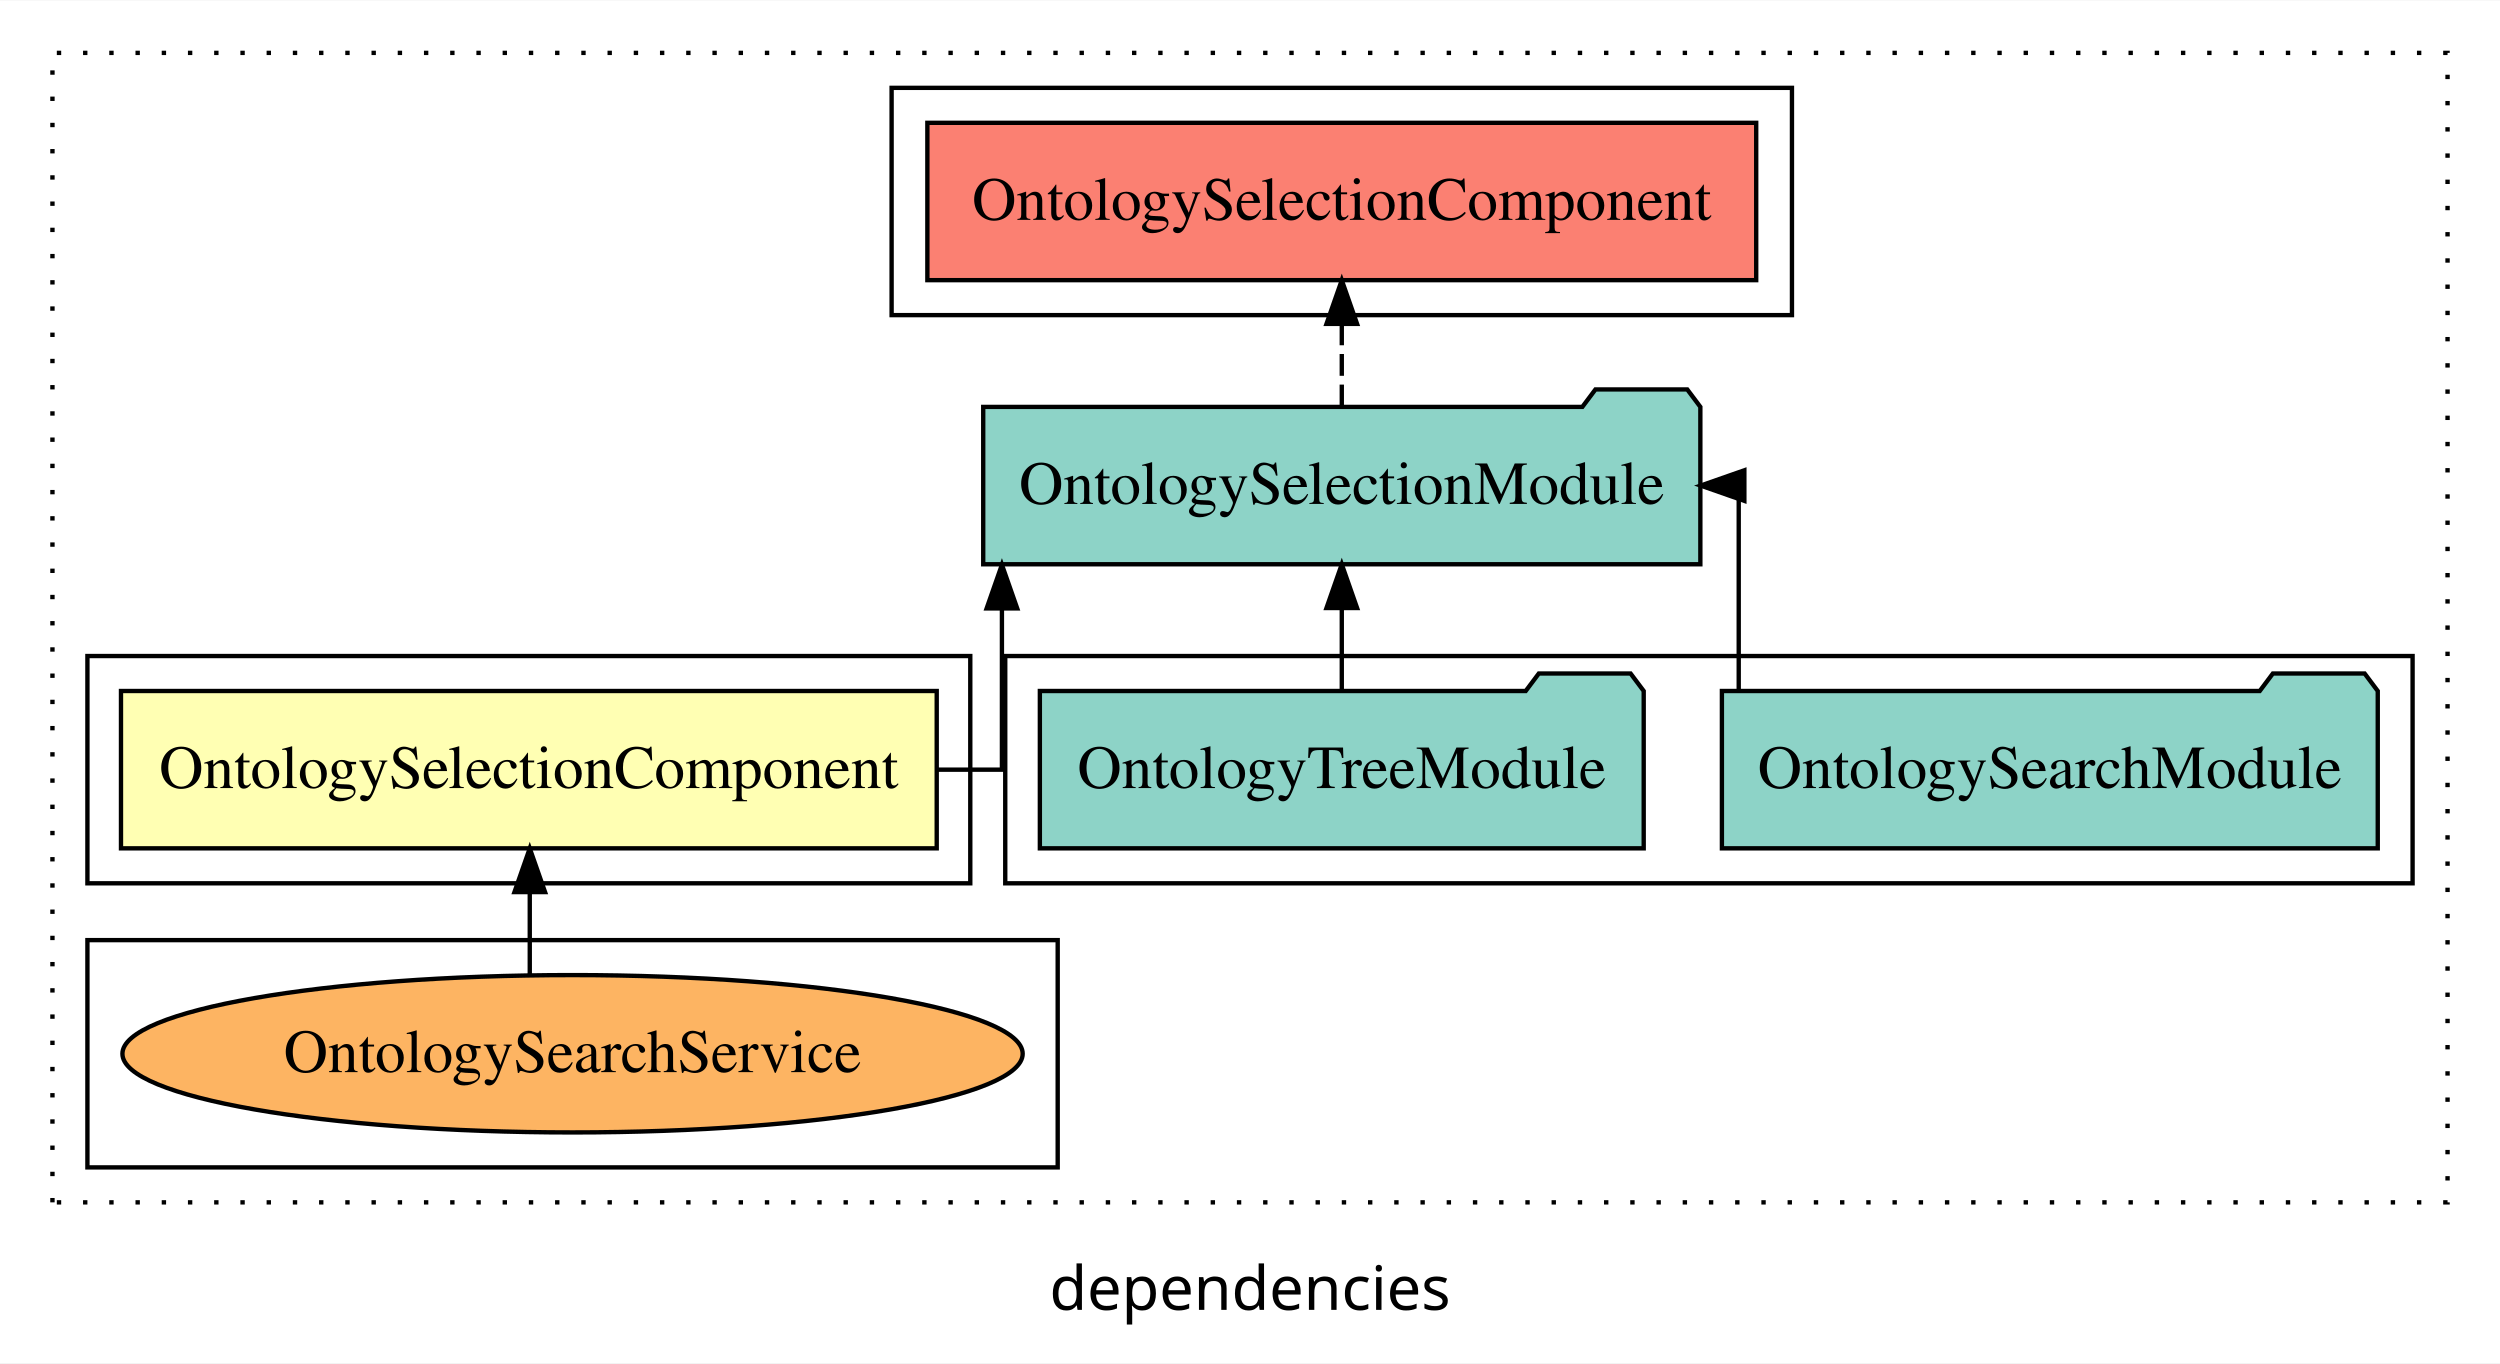
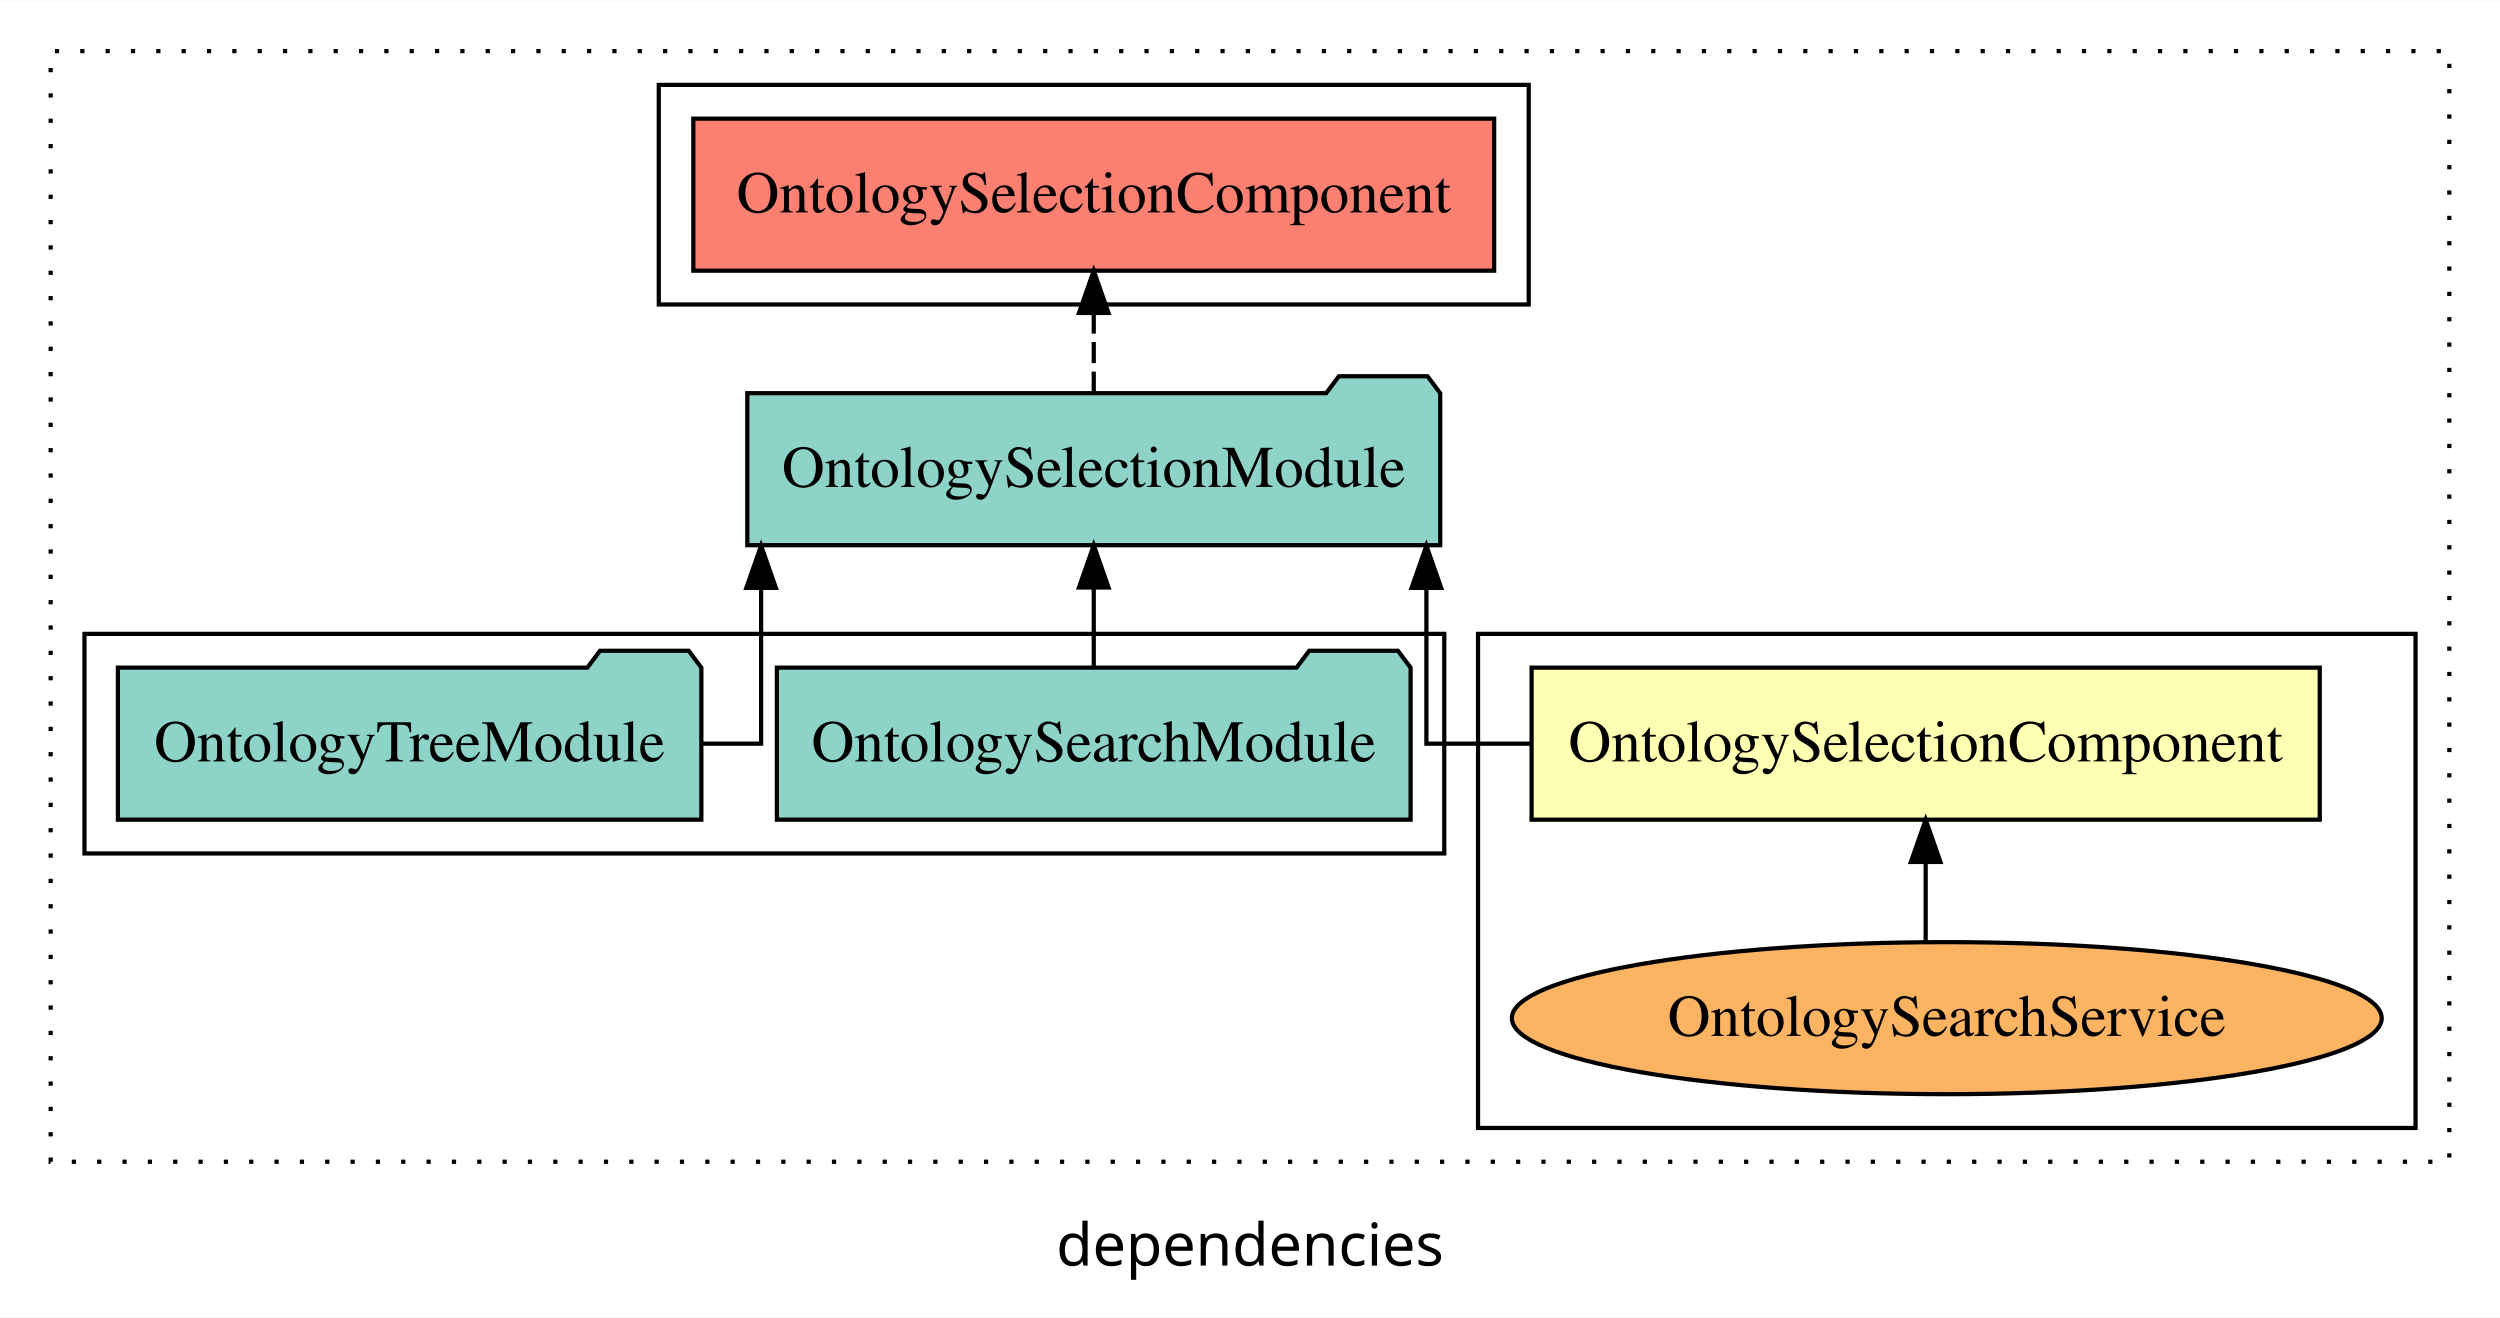
- <svg xmlns="http://www.w3.org/2000/svg" width="572pt" height="312pt" viewBox="0.00 0.00 572.00 311.80">
+ <svg xmlns="http://www.w3.org/2000/svg" width="592pt" height="312pt" viewBox="0.00 0.00 592.00 311.80">
  <g id="graph0" class="graph" transform="scale(1 1) rotate(0) translate(4 307.8)">
-     <polygon fill="white" stroke="transparent" points="-4,4 -4,-307.8 568,-307.8 568,4 -4,4" />
-     <text text-anchor="middle" x="282" y="-8.2" font-family="sans-serif" font-size="14.00">dependencies</text>
+     <polygon fill="white" stroke="transparent" points="-4,4 -4,-307.8 588,-307.8 588,4 -4,4" />
+     <text text-anchor="middle" x="292" y="-8.2" font-family="sans-serif" font-size="14.00">dependencies</text>
    <g id="clust1" class="cluster">
-       <polygon fill="none" stroke="black" stroke-dasharray="1,5" points="8,-32.8 8,-295.8 556,-295.8 556,-32.8 8,-32.8" />
+       <polygon fill="none" stroke="black" stroke-dasharray="1,5" points="8,-32.8 8,-295.8 576,-295.8 576,-32.8 8,-32.8" />
    </g>
-     <g id="clust2" class="cluster">
-       <polygon fill="none" stroke="black" points="16,-105.8 16,-157.8 218,-157.8 218,-105.8 16,-105.8" />
+     <g id="clust5" class="cluster">
+       <polygon fill="none" stroke="black" points="152,-235.8 152,-287.8 358,-287.8 358,-235.8 152,-235.8" />
+     </g>
+     <g id="clust3" class="cluster">
+       <polygon fill="none" stroke="black" points="346,-40.8 346,-157.8 568,-157.8 568,-40.8 346,-40.8" />
    </g>
    <g id="clust4" class="cluster">
-       <polygon fill="none" stroke="black" points="226,-105.8 226,-157.8 548,-157.8 548,-105.8 226,-105.8" />
-     </g>
-     <g id="clust5" class="cluster">
-       <polygon fill="none" stroke="black" points="200,-235.8 200,-287.8 406,-287.8 406,-235.8 200,-235.8" />
-     </g>
-     <g id="clust3" class="cluster">
-       <polygon fill="none" stroke="black" points="16,-40.8 16,-92.8 238,-92.8 238,-40.8 16,-40.8" />
+       <polygon fill="none" stroke="black" points="16,-105.8 16,-157.8 338,-157.8 338,-105.8 16,-105.8" />
    </g>
    <g id="node1" class="node">
-       <polygon fill="#ffffb3" stroke="black" points="210.32,-149.8 23.68,-149.8 23.68,-113.8 210.32,-113.8 210.32,-149.8" />
-       <text text-anchor="middle" x="117" y="-127.6" font-family="Times,serif" font-size="14.00">OntologySelectionComponent</text>
+       <polygon fill="#ffffb3" stroke="black" points="545.32,-149.8 358.68,-149.8 358.68,-113.8 545.32,-113.8 545.32,-149.8" />
+       <text text-anchor="middle" x="452" y="-127.6" font-family="Times,serif" font-size="14.00">OntologySelectionComponent</text>
    </g>
    <g id="node2" class="node">
-       <polygon fill="#8dd3c7" stroke="black" points="385.04,-214.8 382.04,-218.8 361.04,-218.8 358.04,-214.8 220.96,-214.8 220.96,-178.8 385.04,-178.8 385.04,-214.8" />
-       <text text-anchor="middle" x="303" y="-192.6" font-family="Times,serif" font-size="14.00">OntologySelectionModule</text>
+       <polygon fill="#8dd3c7" stroke="black" points="337.04,-214.8 334.04,-218.8 313.04,-218.8 310.04,-214.8 172.96,-214.8 172.96,-178.8 337.04,-178.8 337.04,-214.8" />
+       <text text-anchor="middle" x="255" y="-192.6" font-family="Times,serif" font-size="14.00">OntologySelectionModule</text>
    </g>
    <g id="edge1" class="edge">
-       <path fill="none" stroke="black" d="M210.19,-131.8C219.29,-131.8 225.24,-131.8 225.24,-131.8 225.24,-131.8 225.24,-168.69 225.24,-168.69" />
-       <polygon fill="black" stroke="black" points="221.74,-168.69 225.24,-178.69 228.74,-168.69 221.74,-168.69" />
+       <path fill="none" stroke="black" d="M358.84,-131.8C344.19,-131.8 333.77,-131.8 333.77,-131.8 333.77,-131.8 333.77,-168.69 333.77,-168.69" />
+       <polygon fill="black" stroke="black" points="330.27,-168.69 333.77,-178.69 337.27,-168.69 330.27,-168.69" />
    </g>
    <g id="node6" class="node">
-       <polygon fill="#fb8072" stroke="black" points="397.82,-279.8 208.18,-279.8 208.18,-243.8 397.82,-243.8 397.82,-279.8" />
-       <text text-anchor="middle" x="303" y="-257.6" font-family="Times,serif" font-size="14.00">OntologySelectionComponent </text>
+       <polygon fill="#fb8072" stroke="black" points="349.82,-279.8 160.18,-279.8 160.18,-243.8 349.82,-243.8 349.82,-279.8" />
+       <text text-anchor="middle" x="255" y="-257.6" font-family="Times,serif" font-size="14.00">OntologySelectionComponent </text>
    </g>
    <g id="edge5" class="edge">
-       <path fill="none" stroke="black" stroke-dasharray="5,2" d="M303,-214.91C303,-214.91 303,-233.79 303,-233.79" />
-       <polygon fill="black" stroke="black" points="299.5,-233.79 303,-243.79 306.5,-233.79 299.5,-233.79" />
+       <path fill="none" stroke="black" stroke-dasharray="5,2" d="M255,-214.91C255,-214.91 255,-233.79 255,-233.79" />
+       <polygon fill="black" stroke="black" points="251.5,-233.79 255,-243.79 258.5,-233.79 251.5,-233.79" />
    </g>
    <g id="node3" class="node">
-       <ellipse fill="#fdb462" stroke="black" cx="127" cy="-66.8" rx="102.99" ry="18" />
-       <text text-anchor="middle" x="127" y="-62.6" font-family="Times,serif" font-size="14.00">OntologySearchService</text>
+       <ellipse fill="#fdb462" stroke="black" cx="457" cy="-66.8" rx="102.99" ry="18" />
+       <text text-anchor="middle" x="457" y="-62.6" font-family="Times,serif" font-size="14.00">OntologySearchService</text>
    </g>
    <g id="edge2" class="edge">
-       <path fill="none" stroke="black" d="M117.21,-84.91C117.21,-84.91 117.21,-103.79 117.21,-103.79" />
-       <polygon fill="black" stroke="black" points="113.71,-103.79 117.21,-113.79 120.71,-103.79 113.71,-103.79" />
+       <path fill="none" stroke="black" d="M452,-84.91C452,-84.91 452,-103.79 452,-103.79" />
+       <polygon fill="black" stroke="black" points="448.5,-103.79 452,-113.79 455.5,-103.79 448.5,-103.79" />
    </g>
    <g id="node4" class="node">
-       <polygon fill="#8dd3c7" stroke="black" points="540.03,-149.8 537.03,-153.8 516.03,-153.8 513.03,-149.8 389.97,-149.8 389.97,-113.8 540.03,-113.8 540.03,-149.8" />
-       <text text-anchor="middle" x="465" y="-127.6" font-family="Times,serif" font-size="14.00">OntologySearchModule</text>
+       <polygon fill="#8dd3c7" stroke="black" points="330.03,-149.8 327.03,-153.8 306.03,-153.8 303.03,-149.8 179.97,-149.8 179.97,-113.8 330.03,-113.8 330.03,-149.8" />
+       <text text-anchor="middle" x="255" y="-127.6" font-family="Times,serif" font-size="14.00">OntologySearchModule</text>
    </g>
    <g id="edge3" class="edge">
-       <path fill="none" stroke="black" d="M393.82,-149.91C393.82,-169.14 393.82,-196.8 393.82,-196.8 393.82,-196.8 392.95,-196.8 392.95,-196.8" />
-       <polygon fill="black" stroke="black" points="395.11,-193.3 385.11,-196.8 395.11,-200.3 395.11,-193.3" />
+       <path fill="none" stroke="black" d="M255,-149.91C255,-149.91 255,-168.79 255,-168.79" />
+       <polygon fill="black" stroke="black" points="251.5,-168.79 255,-178.79 258.5,-168.79 251.5,-168.79" />
    </g>
    <g id="node5" class="node">
-       <polygon fill="#8dd3c7" stroke="black" points="372.08,-149.8 369.08,-153.8 348.08,-153.8 345.08,-149.8 233.92,-149.8 233.92,-113.8 372.08,-113.8 372.08,-149.8" />
-       <text text-anchor="middle" x="303" y="-127.6" font-family="Times,serif" font-size="14.00">OntologyTreeModule</text>
+       <polygon fill="#8dd3c7" stroke="black" points="162.08,-149.8 159.08,-153.8 138.08,-153.8 135.08,-149.8 23.92,-149.8 23.92,-113.8 162.08,-113.8 162.08,-149.8" />
+       <text text-anchor="middle" x="93" y="-127.6" font-family="Times,serif" font-size="14.00">OntologyTreeModule</text>
    </g>
    <g id="edge4" class="edge">
-       <path fill="none" stroke="black" d="M303,-149.91C303,-149.91 303,-168.79 303,-168.79" />
-       <polygon fill="black" stroke="black" points="299.5,-168.79 303,-178.79 306.5,-168.79 299.5,-168.79" />
+       <path fill="none" stroke="black" d="M162.12,-131.8C170.53,-131.8 176.23,-131.8 176.23,-131.8 176.23,-131.8 176.23,-168.69 176.23,-168.69" />
+       <polygon fill="black" stroke="black" points="172.73,-168.69 176.23,-178.69 179.73,-168.69 172.73,-168.69" />
    </g>
  </g>
</svg>
